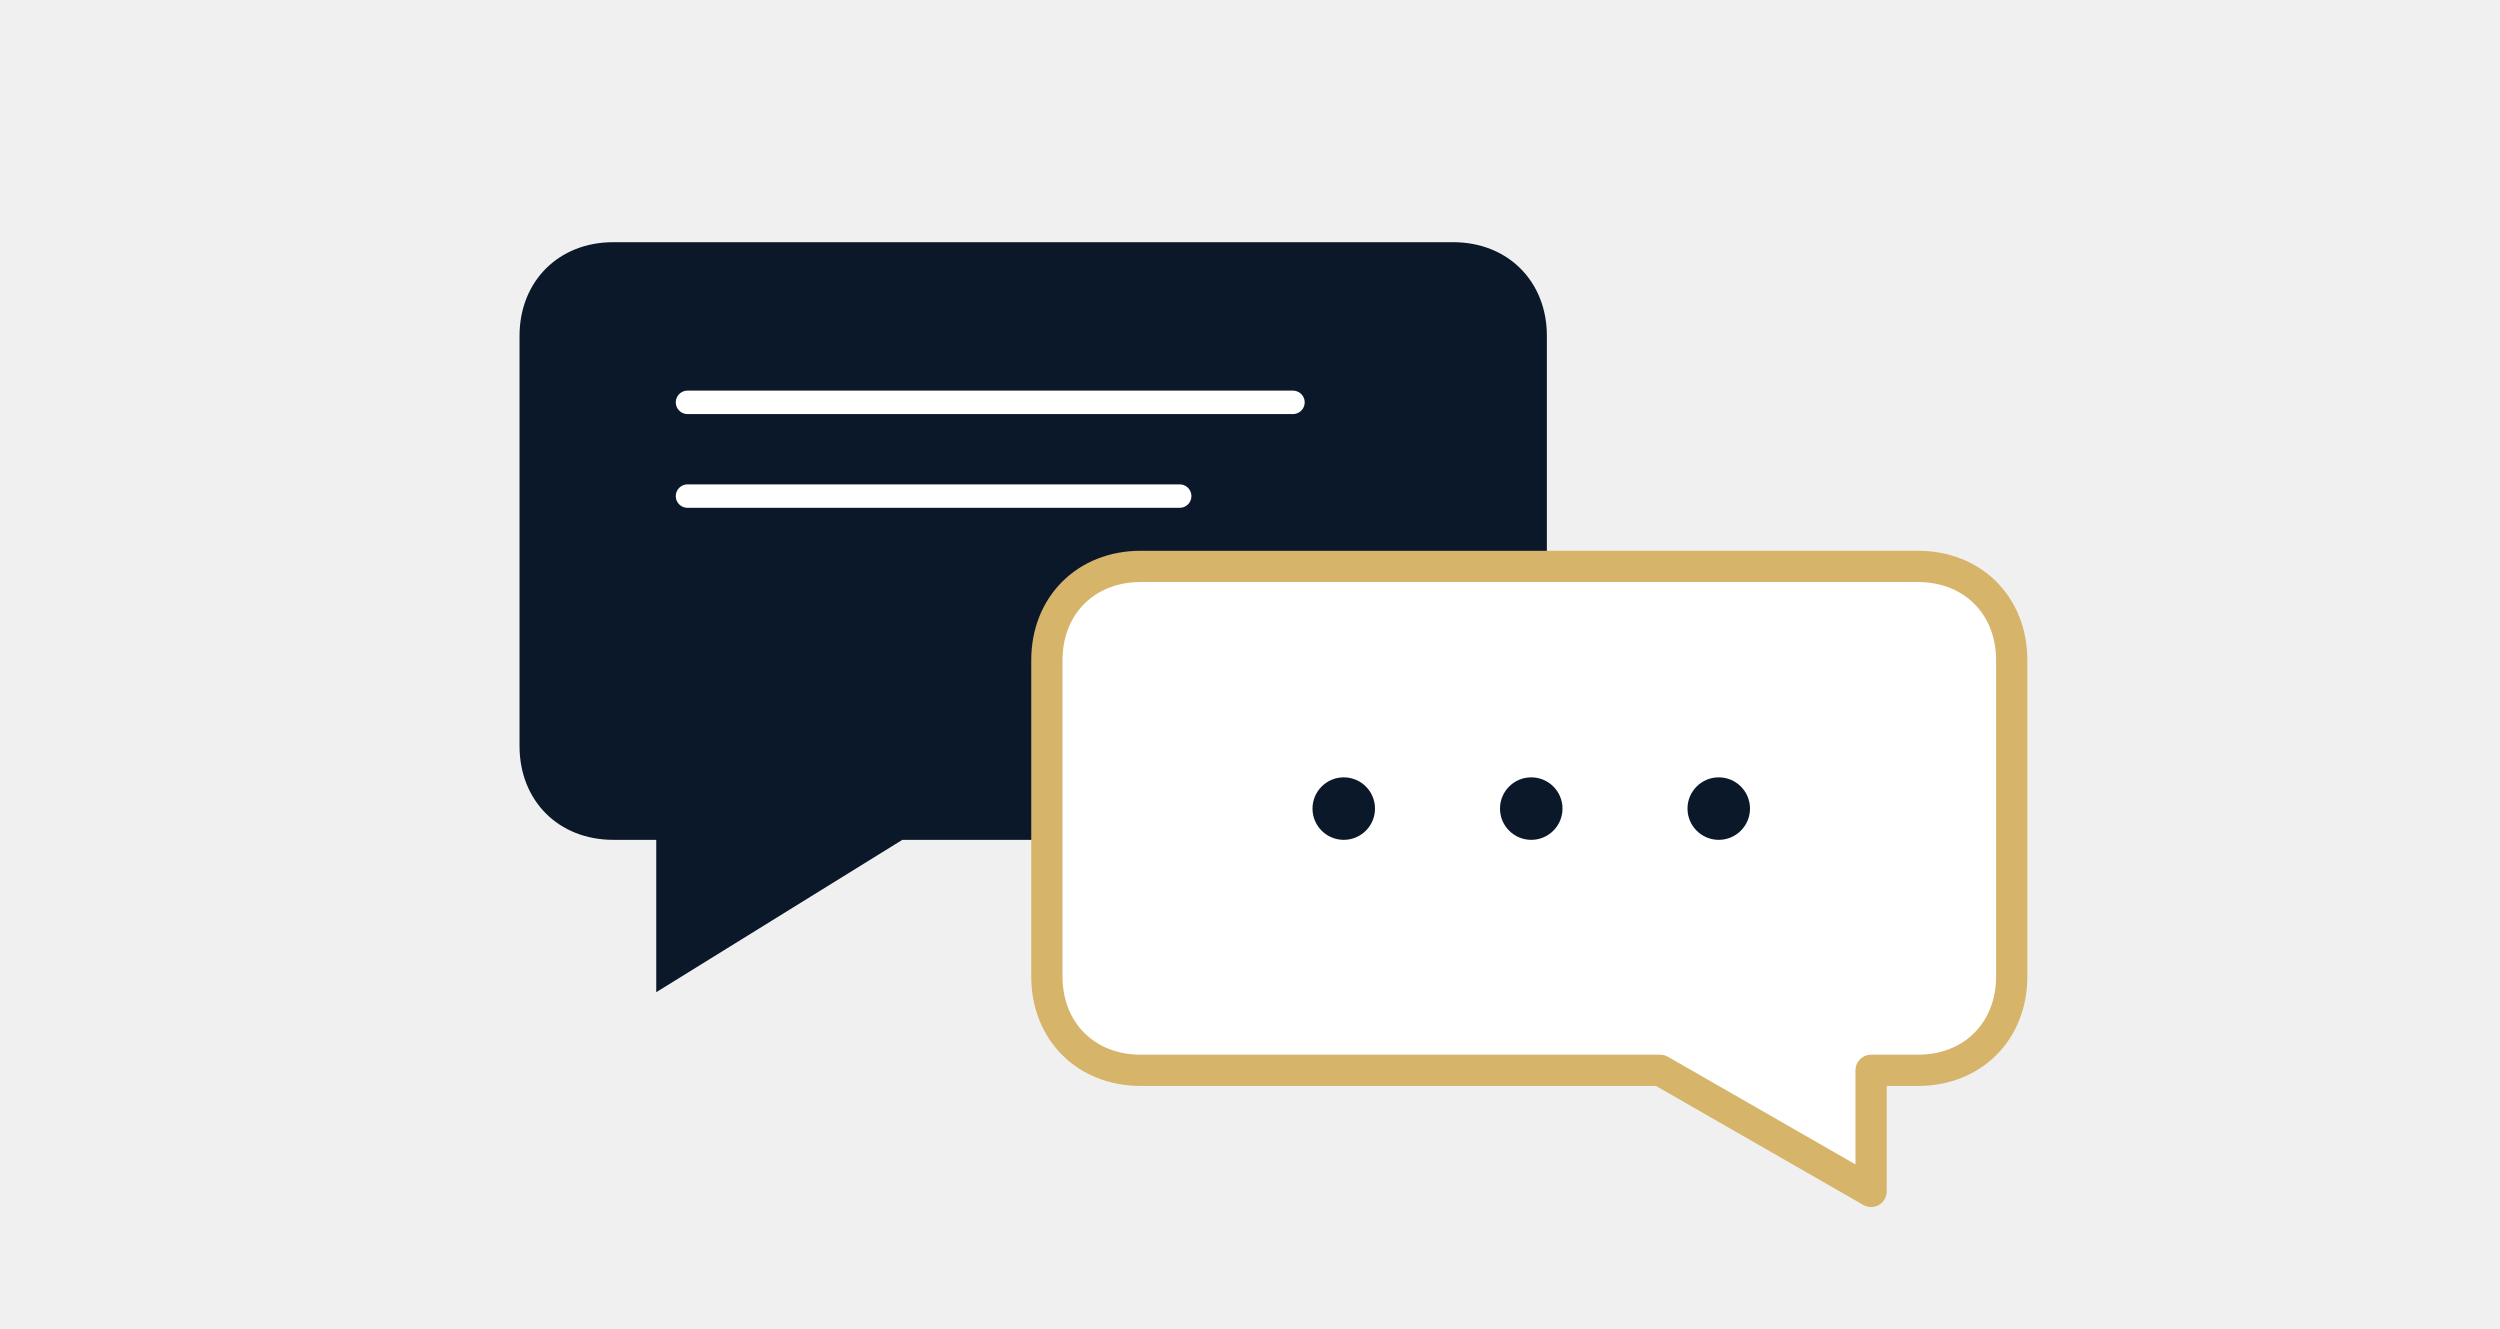
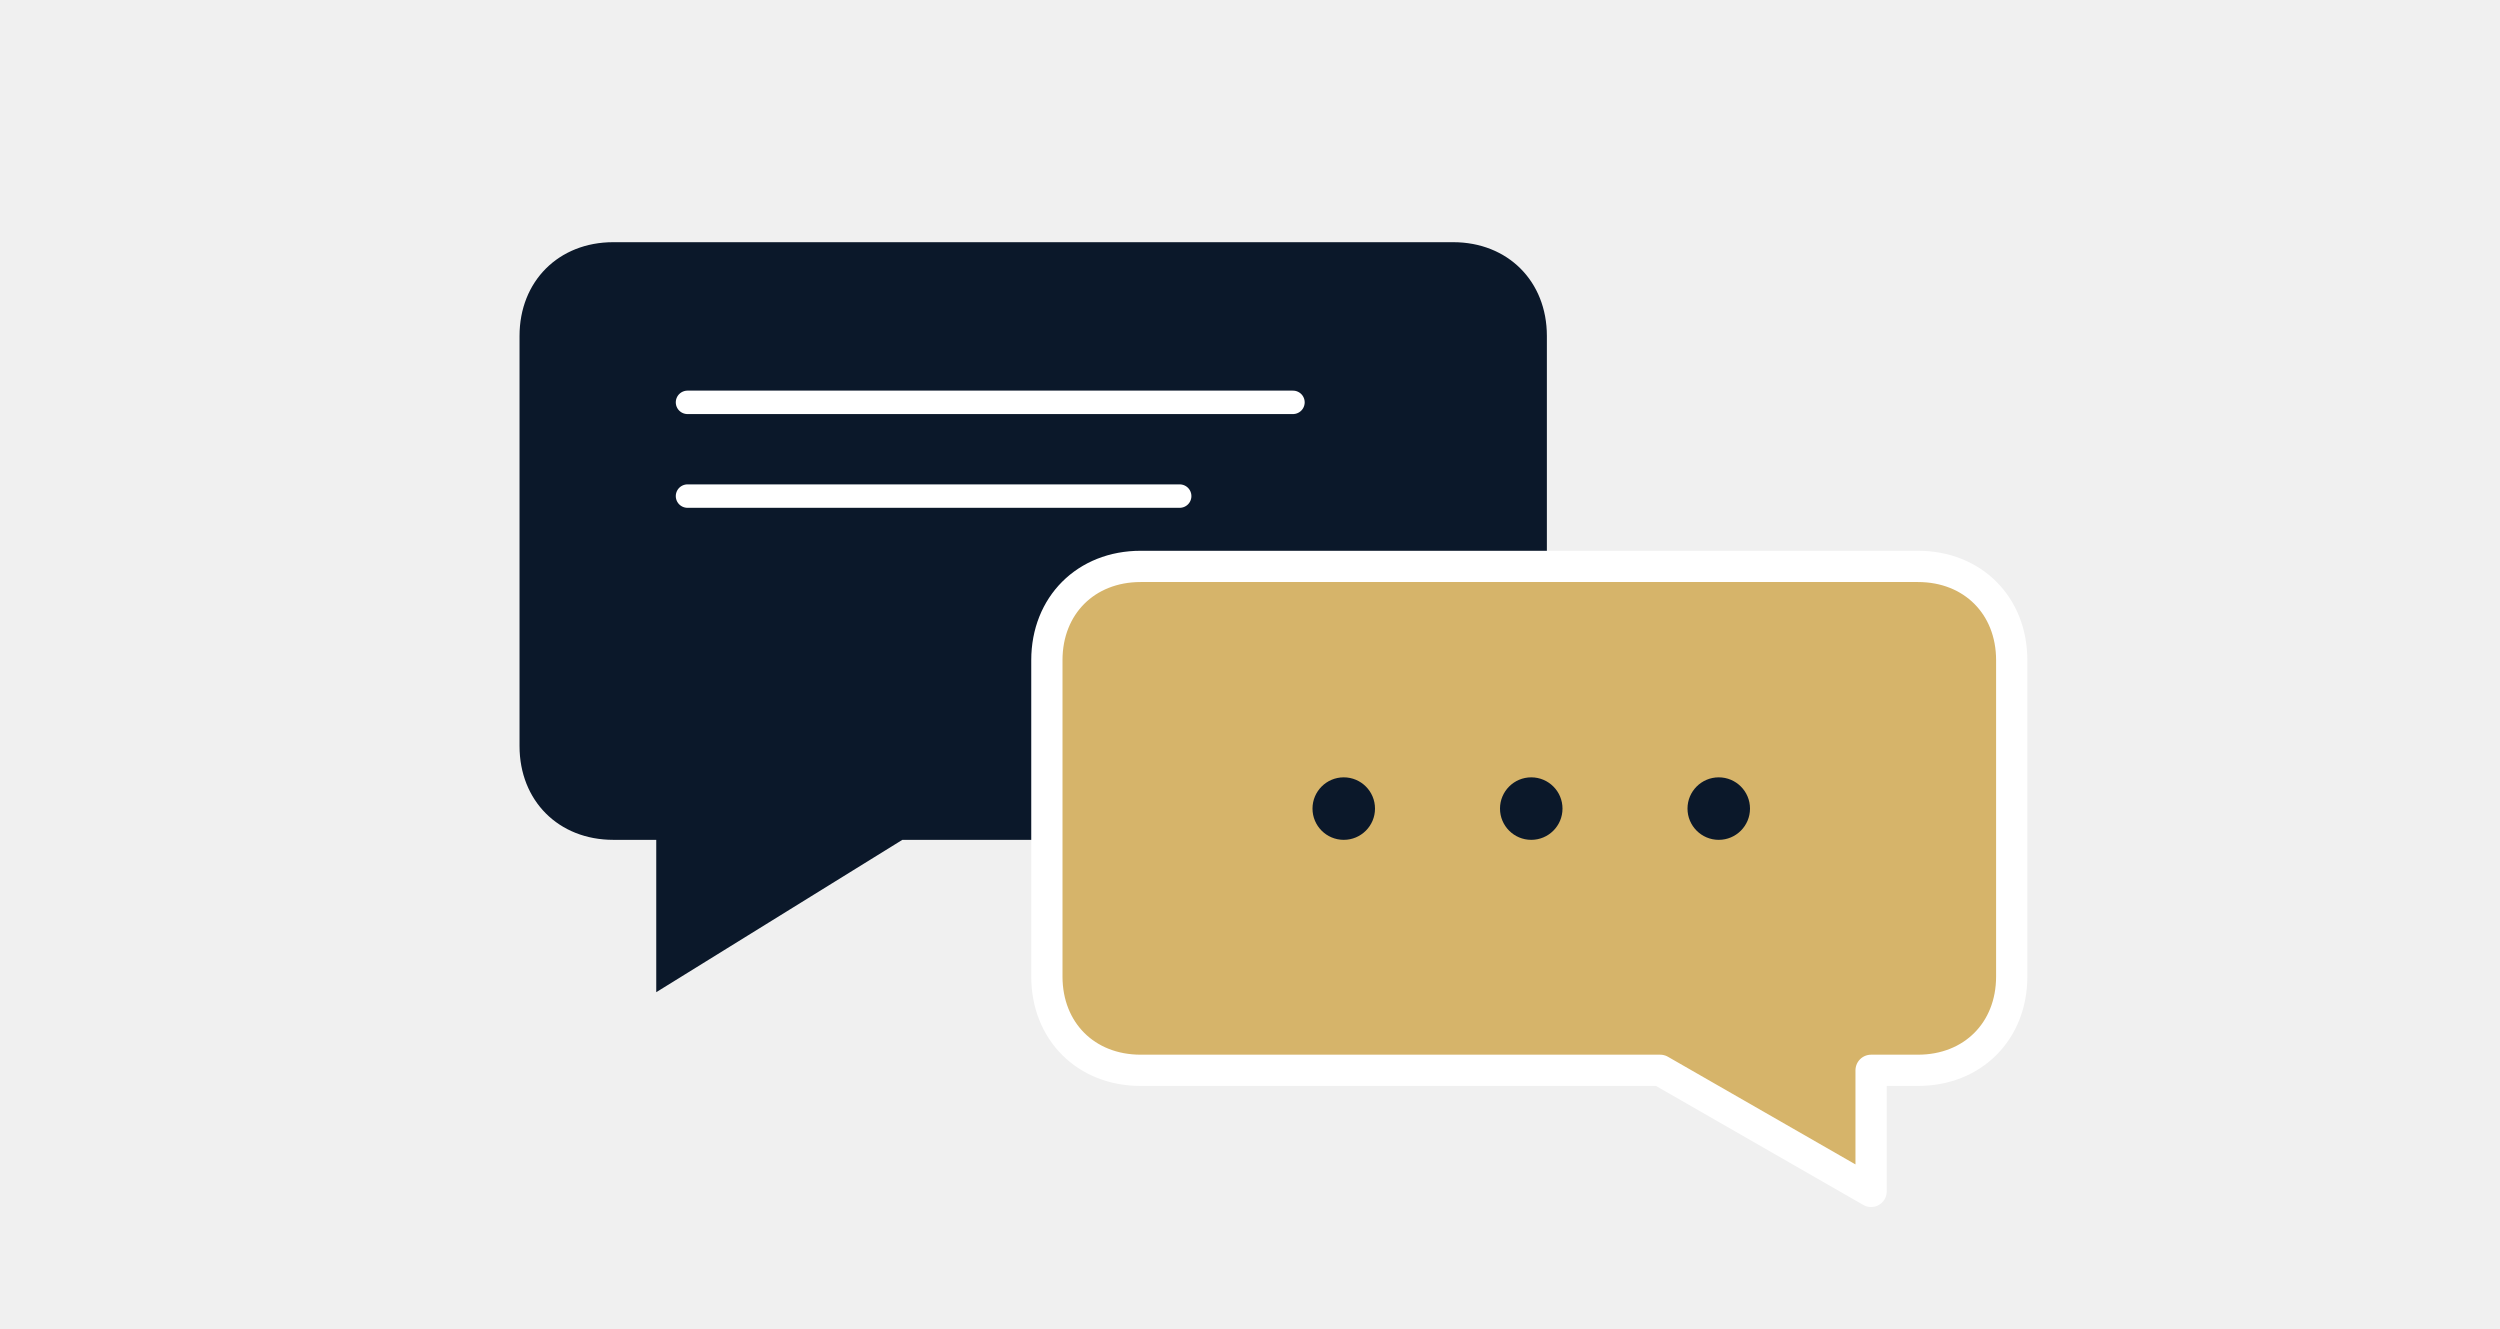
<svg xmlns="http://www.w3.org/2000/svg" width="640" height="340" viewBox="0 0 640 340" fill="none">
  <g stroke-linecap="round" stroke-linejoin="round">
    <path d="M157 62H372C386 62 396 72 396 86V191C396 205 386 215 372 215H231L168 254V215H157C143 215 133 205 133 191V86C133 72 143 62 157 62Z" fill="#0B182A" />
    <path d="M176 103H331M176 127H302" stroke="#FFFFFF" stroke-width="6" />
-     <path d="M292 145H491C505 145 515 155 515 169V250C515 264 505 274 491 274H479V305L425 274H292C278 274 268 264 268 250V169C268 155 278 145 292 145Z" fill="#FFFFFF" stroke="#D6B46A" stroke-width="8" />
+     <path d="M292 145H491C505 145 515 155 515 169V250C515 264 505 274 491 274H479V305L425 274H292C278 274 268 264 268 250V169C268 155 278 145 292 145Z" fill="#D6B46A" stroke="#FFFFFF" stroke-width="8" />
    <circle cx="344" cy="207" r="8" fill="#0B182A" />
    <circle cx="392" cy="207" r="8" fill="#0B182A" />
    <circle cx="440" cy="207" r="8" fill="#0B182A" />
  </g>
</svg>
